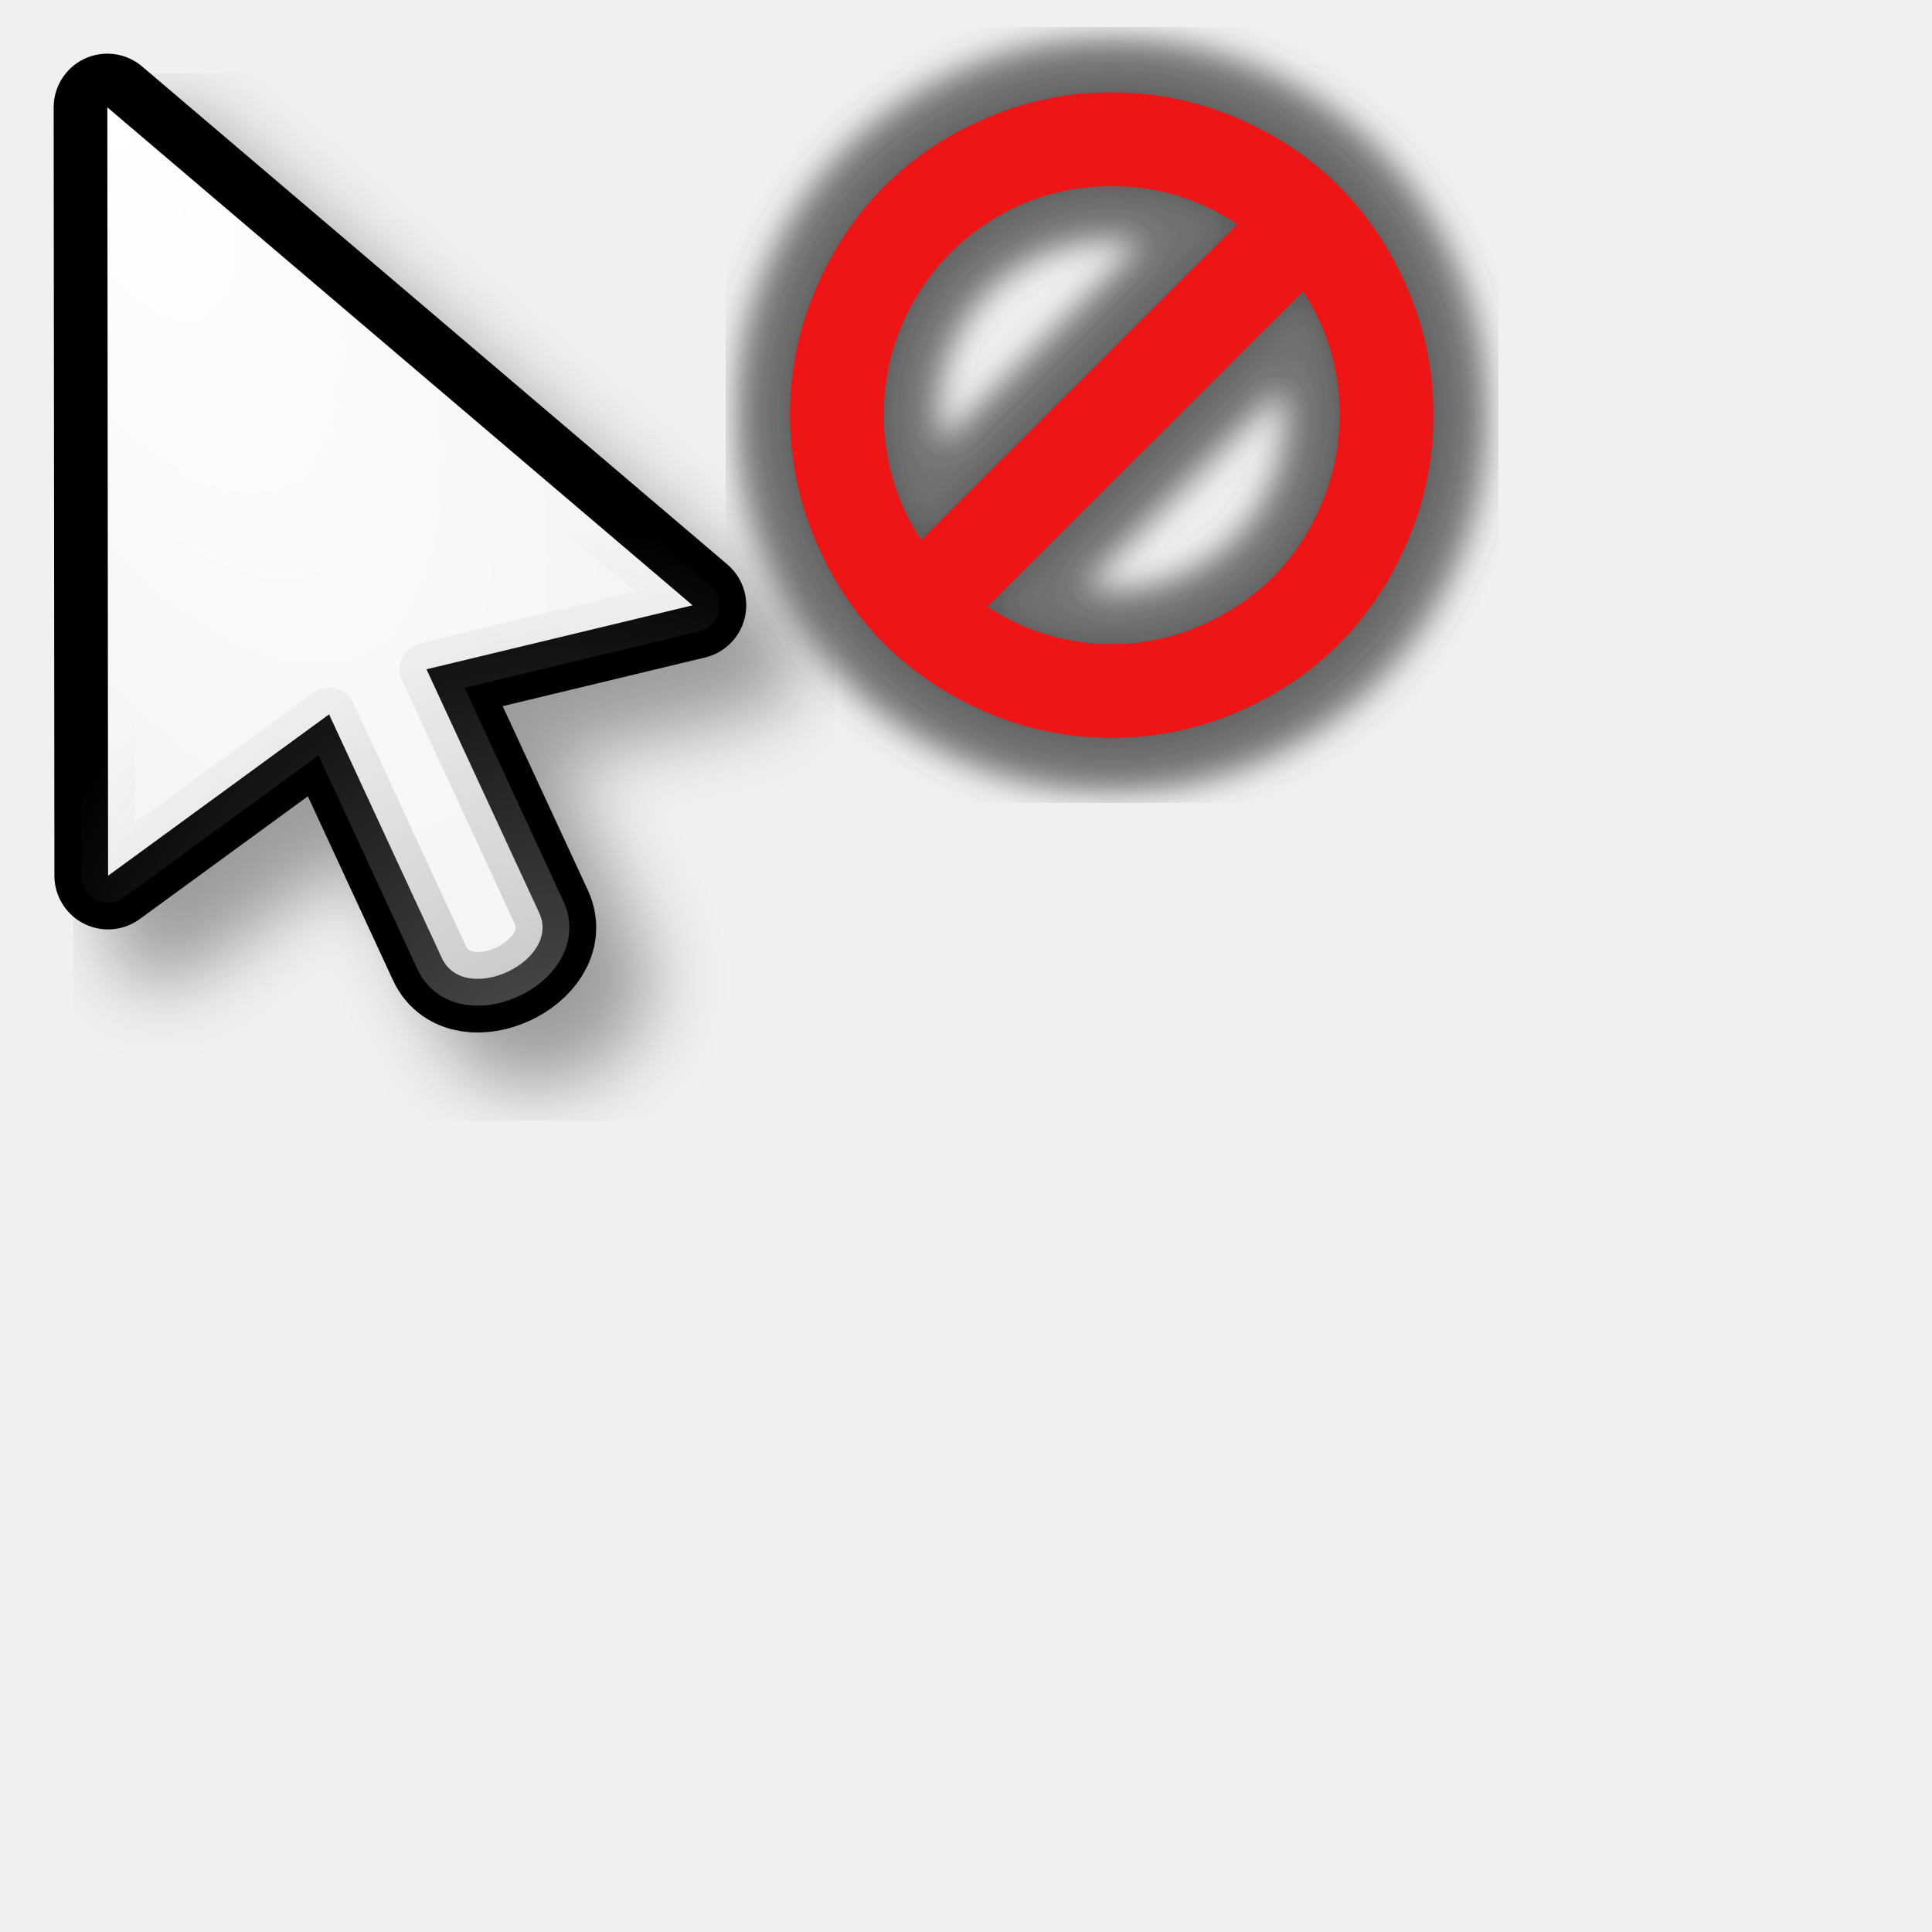
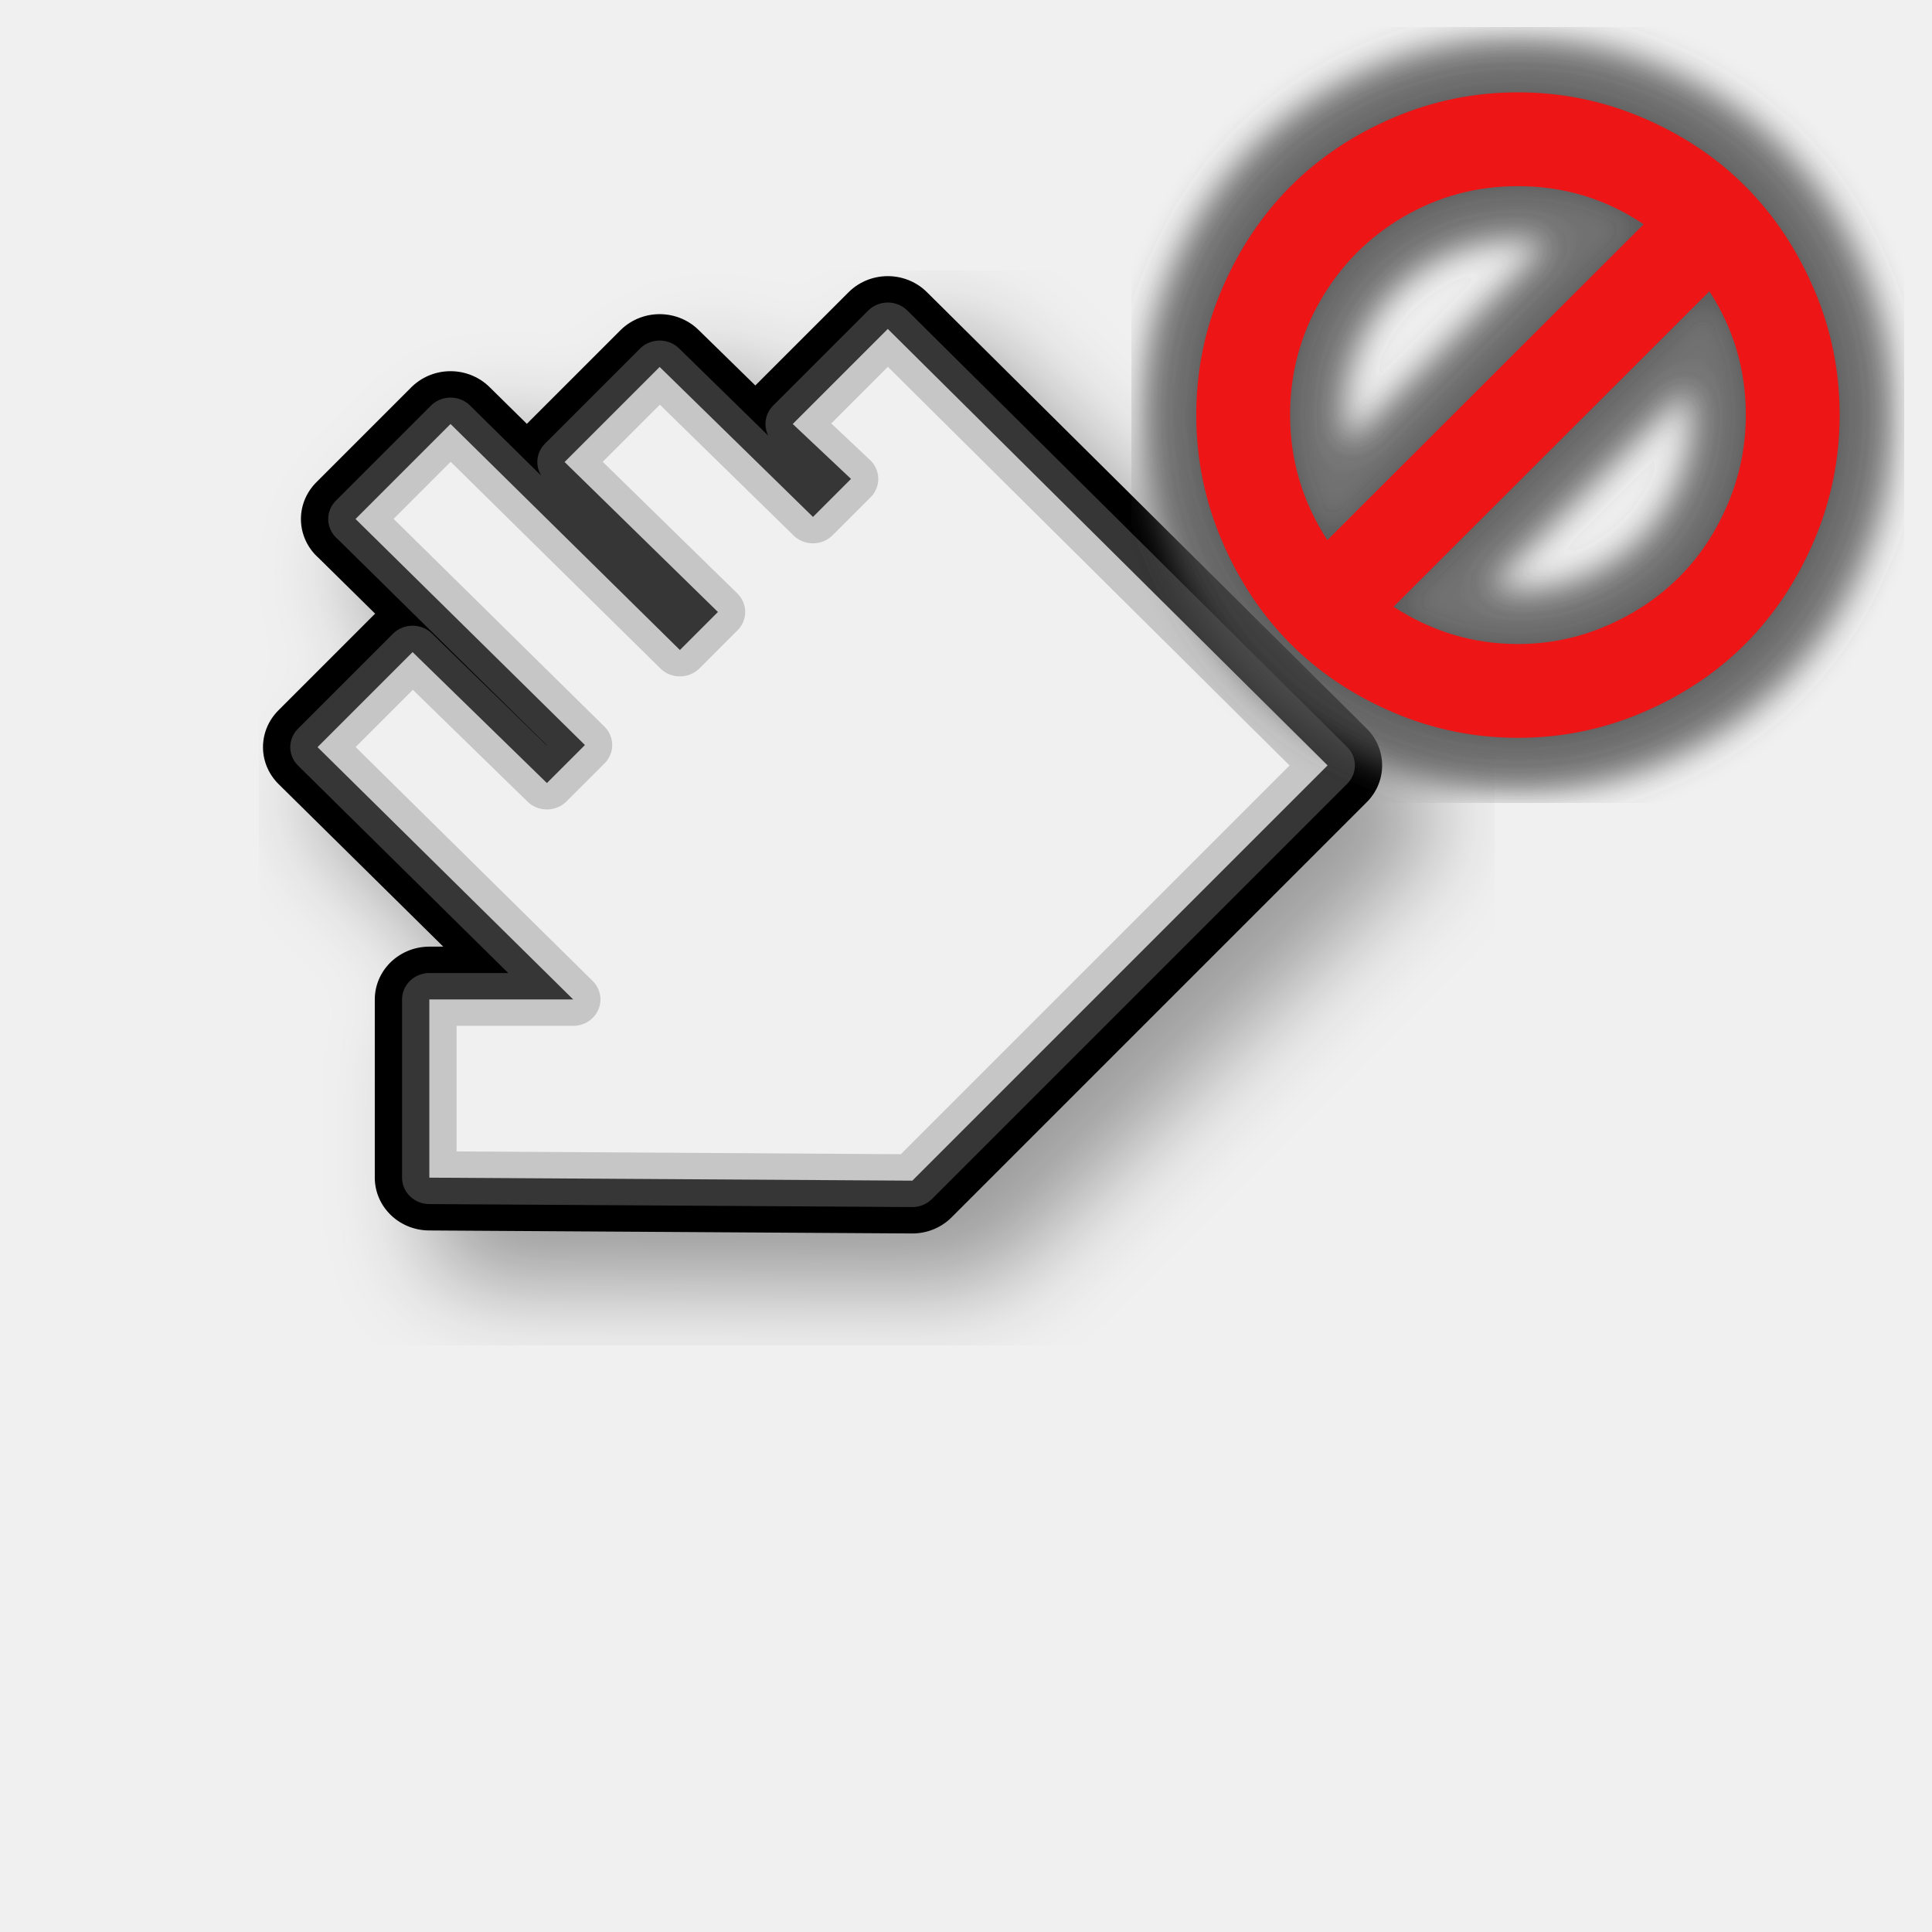
<svg xmlns="http://www.w3.org/2000/svg" xmlns:xlink="http://www.w3.org/1999/xlink" version="1.0" viewBox="0 0 36 36" id="svg2" width="100%" height="100%">
  <defs id="defs14">
    <linearGradient id="linearGradient3754">
      <stop style="stop-color:#ec687b;stop-opacity:1;" offset="0" id="stop3756" />
      <stop style="stop-color:#911324;stop-opacity:1;" offset="1" id="stop3758" />
    </linearGradient>
    <linearGradient xlink:href="#linearGradient3754" id="linearGradient3760" x1="12" y1="0.606" x2="12" y2="23.394" gradientUnits="userSpaceOnUse" />
    <radialGradient xlink:href="#linearGradient3133-9" id="radialGradient4853" gradientUnits="userSpaceOnUse" gradientTransform="matrix(0.5972801,0,0,0.4043377,4.916208,-18.48213)" cx="64" cy="35.686" fx="64" fy="35.686" r="40" />
    <linearGradient id="linearGradient3133-9">
      <stop style="stop-color:#646661;stop-opacity:1" offset="0" id="stop3135-5" />
      <stop style="stop-color:#111111;stop-opacity:1" offset="1" id="stop3137-0" />
    </linearGradient>
    <linearGradient id="linearGradient5724">
      <stop id="stop5726" offset="0" style="stop-color:#ffffff;stop-opacity:1;" />
      <stop style="stop-color:#c8c8c8;stop-opacity:1;" offset="0.5" id="stop5728" />
      <stop id="stop5730" offset="1" style="stop-color:#ffffff;stop-opacity:1;" />
    </linearGradient>
    <radialGradient xlink:href="#linearGradient5724" id="radialGradient25479" gradientUnits="userSpaceOnUse" gradientTransform="matrix(1.244391,0,0,1.244391,-367.3803,-13.76276)" cx="304.94" cy="18.894" fx="304.94" fy="18.894" r="10.046" />
-     <filter id="filter3784" color-interpolation-filters="sRGB">
-       <feGaussianBlur stdDeviation="0.25" id="feGaussianBlur3786" />
-     </filter>
    <radialGradient xlink:href="#linearGradient4458-7-3" id="radialGradient5081" gradientUnits="userSpaceOnUse" gradientTransform="matrix(-0.9076119,0.4198102,-1.270628,-2.747044,78.32816,57.96794)" cx="46.2" cy="27.07" fx="46.2" fy="27.07" r="4.13" />
    <linearGradient id="linearGradient4458-7-3">
      <stop style="stop-color:#323232;stop-opacity:1;" offset="0" id="stop4460-0-1" />
      <stop style="stop-color:#000000;stop-opacity:1;" offset="1" id="stop4462-7-4" />
    </linearGradient>
    <radialGradient xlink:href="#linearGradient4846-9-9" id="radialGradient5083" gradientUnits="userSpaceOnUse" gradientTransform="matrix(0.8377957,-0.3875172,0.6297153,1.361418,-35.42861,1.237587)" cx="36" cy="23.375" fx="36" fy="23.375" r="6.5" />
    <linearGradient id="linearGradient4846-9-9">
      <stop style="stop-color:#999999;stop-opacity:0.196;" offset="0" id="stop4848-4-9" />
      <stop id="stop4854-7-0" offset="0.5" style="stop-color:#999999;stop-opacity:0;" />
      <stop style="stop-color:#999999;stop-opacity:0.196;" offset="1" id="stop4856-0-6" />
    </linearGradient>
    <radialGradient xlink:href="#linearGradient4458-7-3-61" id="radialGradient3966" gradientUnits="userSpaceOnUse" gradientTransform="matrix(-0.9076119,0.4198102,-1.270628,-2.747044,81.32816,53.96794)" cx="46.2" cy="27.07" fx="46.2" fy="27.07" r="4.13" />
    <linearGradient id="linearGradient4458-7-3-61">
      <stop style="stop-color:#323232;stop-opacity:1;" offset="0" id="stop4460-0-1-94" />
      <stop style="stop-color:#000000;stop-opacity:1;" offset="1" id="stop4462-7-4-6" />
    </linearGradient>
    <radialGradient xlink:href="#linearGradient4846-9-9-34" id="radialGradient3964" gradientUnits="userSpaceOnUse" gradientTransform="matrix(0.8377957,-0.3875172,0.6297153,1.361418,-32.42861,-2.762413)" cx="36" cy="23.375" fx="36" fy="23.375" r="6.5" />
    <linearGradient id="linearGradient4846-9-9-34">
      <stop style="stop-color:#999999;stop-opacity:0.196;" offset="0" id="stop4848-4-9-7" />
      <stop id="stop4854-7-0-5" offset="0.5" style="stop-color:#999999;stop-opacity:0;" />
      <stop style="stop-color:#999999;stop-opacity:0.196;" offset="1" id="stop4856-0-6-5" />
    </linearGradient>
    <radialGradient xlink:href="#linearGradient4458-7-3-61-9" id="radialGradient3300" gradientUnits="userSpaceOnUse" gradientTransform="matrix(-0.9076119,0.4198102,-1.270628,-2.747044,81.32816,53.96794)" cx="46.2" cy="27.07" fx="46.2" fy="27.07" r="4.13" />
    <linearGradient id="linearGradient4458-7-3-61-9">
      <stop style="stop-color:#323232;stop-opacity:1;" offset="0" id="stop4460-0-1-94-2" />
      <stop style="stop-color:#000000;stop-opacity:1;" offset="1" id="stop4462-7-4-6-1" />
    </linearGradient>
    <radialGradient xlink:href="#linearGradient4846-9-9-34-7" id="radialGradient3297" gradientUnits="userSpaceOnUse" gradientTransform="matrix(0.8377957,-0.3875172,0.6297153,1.361418,-32.42861,-2.762413)" cx="36" cy="23.375" fx="36" fy="23.375" r="6.5" />
    <linearGradient id="linearGradient4846-9-9-34-7">
      <stop style="stop-color:#999999;stop-opacity:0.196;" offset="0" id="stop4848-4-9-7-6" />
      <stop id="stop4854-7-0-5-7" offset="0.5" style="stop-color:#999999;stop-opacity:0;" />
      <stop style="stop-color:#999999;stop-opacity:0.196;" offset="1" id="stop4856-0-6-5-7" />
    </linearGradient>
    <radialGradient r="6.5" fy="23.375" fx="36" cy="23.375" cx="36" gradientTransform="matrix(0.8377957,-0.3875172,0.6297153,1.361418,-32.42861,-2.762413)" gradientUnits="userSpaceOnUse" id="radialGradient3682" xlink:href="#linearGradient4846-9-9-34-7" />
    <radialGradient xlink:href="#linearGradient4458-7-3-61-5" id="radialGradient3300-3" gradientUnits="userSpaceOnUse" gradientTransform="matrix(-0.9076119,0.4198102,-1.270628,-2.747044,81.32816,53.96794)" cx="46.2" cy="27.07" fx="46.2" fy="27.07" r="4.13" />
    <linearGradient id="linearGradient4458-7-3-61-5">
      <stop style="stop-color:#323232;stop-opacity:1;" offset="0" id="stop4460-0-1-94-1" />
      <stop style="stop-color:#000000;stop-opacity:1;" offset="1" id="stop4462-7-4-6-0" />
    </linearGradient>
    <radialGradient xlink:href="#linearGradient4846-9-9-34-1" id="radialGradient3297-8" gradientUnits="userSpaceOnUse" gradientTransform="matrix(0.8377957,-0.3875172,0.6297153,1.361418,-32.42861,-2.762413)" cx="36" cy="23.375" fx="36" fy="23.375" r="6.5" />
    <linearGradient id="linearGradient4846-9-9-34-1">
      <stop style="stop-color:#ffffff;stop-opacity:0.059;" offset="0" id="stop4848-4-9-7-1" />
      <stop id="stop4854-7-0-5-4" offset="0.5" style="stop-color:#ffffff;stop-opacity:0.255;" />
      <stop style="stop-color:#ffffff;stop-opacity:0.157;" offset="1" id="stop4856-0-6-5-0" />
    </linearGradient>
    <radialGradient xlink:href="#linearGradient4458-7-3-61-6" id="radialGradient3300-2" gradientUnits="userSpaceOnUse" gradientTransform="matrix(-0.9076119,0.4198102,-1.270628,-2.747044,81.32816,53.96794)" cx="46.2" cy="27.07" fx="46.2" fy="27.07" r="4.13" />
    <linearGradient id="linearGradient4458-7-3-61-6">
      <stop style="stop-color:#323232;stop-opacity:1;" offset="0" id="stop4460-0-1-94-8" />
      <stop style="stop-color:#000000;stop-opacity:1;" offset="1" id="stop4462-7-4-6-5" />
    </linearGradient>
    <radialGradient xlink:href="#linearGradient4846-9-9-34-16" id="radialGradient3297-7" gradientUnits="userSpaceOnUse" gradientTransform="matrix(0.8377957,-0.3875172,0.6297153,1.361418,-32.42861,-2.762413)" cx="36" cy="23.375" fx="36" fy="23.375" r="6.5" />
    <linearGradient id="linearGradient4846-9-9-34-16">
      <stop style="stop-color:#ffffff;stop-opacity:0.059;" offset="0" id="stop4848-4-9-7-4" />
      <stop id="stop4854-7-0-5-6" offset="0.5" style="stop-color:#ffffff;stop-opacity:0.255;" />
      <stop style="stop-color:#ffffff;stop-opacity:0.157;" offset="1" id="stop4856-0-6-5-3" />
    </linearGradient>
    <radialGradient r="6.5" fy="23.375" fx="36" cy="23.375" cx="36" gradientTransform="matrix(0.8377957,-0.3875172,0.6297153,1.361418,-35.42861,-4.762414)" gradientUnits="userSpaceOnUse" id="radialGradient3297-818" xlink:href="#linearGradient4846-9-9-34-642" />
    <linearGradient id="linearGradient4846-9-9-34-642">
      <stop id="stop4420" offset="0" style="stop-color:#787878;stop-opacity:0.059;" />
      <stop style="stop-color:#787878;stop-opacity:0.255;" offset="0.5" id="stop4422" />
      <stop id="stop4424" offset="1" style="stop-color:#969696;stop-opacity:0.157;" />
    </linearGradient>
    <linearGradient xlink:href="#linearGradient5966" id="linearGradient5972" x1="2" y1="-3" x2="10" y2="14" gradientUnits="userSpaceOnUse" />
    <linearGradient id="linearGradient5966">
      <stop style="stop-color:#ffffff;stop-opacity:1;" offset="0" id="stop5968" />
      <stop style="stop-color:#d7d7d7;stop-opacity:1;" offset="1" id="stop5970" />
    </linearGradient>
    <radialGradient xlink:href="#linearGradient4458-7-6-5" id="radialGradient6065" gradientUnits="userSpaceOnUse" gradientTransform="matrix(-1.426794,0.6582382,-2.079424,-4.507351,124.2089,88.60451)" cx="46.2" cy="27.07" fx="46.2" fy="27.07" r="4.13" />
    <linearGradient id="linearGradient4458-7-6-5">
      <stop style="stop-color:#ffffff;stop-opacity:1;" offset="0" id="stop4460-0-1-1" />
      <stop style="stop-color:#d7d7d7;stop-opacity:1;" offset="1" id="stop4462-7-8-6" />
    </linearGradient>
    <linearGradient id="linearGradient4458-7-6-5-0">
      <stop style="stop-color:#ffffff;stop-opacity:1;" offset="0" id="stop4460-0-1-1-7" />
      <stop style="stop-color:#d7d7d7;stop-opacity:1;" offset="1" id="stop4462-7-8-6-0" />
    </linearGradient>
    <radialGradient xlink:href="#linearGradient4458-7-6-5-7" id="radialGradient6065-8" gradientUnits="userSpaceOnUse" gradientTransform="matrix(-1.426794,0.6582382,-2.079424,-4.507351,124.2089,88.60451)" cx="46.2" cy="27.07" fx="46.2" fy="27.07" r="4.13" />
    <linearGradient id="linearGradient4458-7-6-5-7">
      <stop style="stop-color:#ffffff;stop-opacity:1;" offset="0" id="stop4460-0-1-1-76" />
      <stop style="stop-color:#d7d7d7;stop-opacity:1;" offset="1" id="stop4462-7-8-6-9" />
    </linearGradient>
    <linearGradient xlink:href="#linearGradient4111" id="linearGradient4117" x1="4" y1="2" x2="2" y2="-3" gradientUnits="userSpaceOnUse" />
    <linearGradient id="linearGradient4111">
      <stop style="stop-color:#a5a5a5;stop-opacity:1;" offset="0" id="stop4113" />
      <stop style="stop-color:#ffffff;stop-opacity:1;" offset="1" id="stop4115" />
    </linearGradient>
    <linearGradient y2="-3" x2="2" y1="2" x1="4" gradientUnits="userSpaceOnUse" id="linearGradient11375" xlink:href="#linearGradient4111" />
    <radialGradient xlink:href="#linearGradient4458-7-6-5-5" id="radialGradient6065-0" gradientUnits="userSpaceOnUse" gradientTransform="matrix(-1.426794,0.6582382,-2.079424,-4.507351,124.2089,88.60451)" cx="46.2" cy="27.07" fx="46.2" fy="27.07" r="4.13" />
    <linearGradient id="linearGradient4458-7-6-5-5">
      <stop style="stop-color:#ffffff;stop-opacity:1;" offset="0" id="stop4460-0-1-1-3" />
      <stop style="stop-color:#d7d7d7;stop-opacity:1;" offset="1" id="stop4462-7-8-6-7" />
    </linearGradient>
    <linearGradient xlink:href="#linearGradient4111-1" id="linearGradient4117-6" x1="4" y1="2" x2="2" y2="-3" gradientUnits="userSpaceOnUse" />
    <linearGradient id="linearGradient4111-1">
      <stop style="stop-color:#878787;stop-opacity:1;" offset="0" id="stop4113-9" />
      <stop style="stop-color:#ffffff;stop-opacity:1;" offset="1" id="stop4115-9" />
    </linearGradient>
    <linearGradient y2="-3" x2="2" y1="2" x1="4" gradientUnits="userSpaceOnUse" id="linearGradient9307" xlink:href="#linearGradient4111-1" gradientTransform="translate(5.5,-4.150707)" />
    <radialGradient xlink:href="#linearGradient4458-7-6-5-9" id="radialGradient6065-1" gradientUnits="userSpaceOnUse" gradientTransform="matrix(-1.426794,0.6582382,-2.079424,-4.507351,124.2089,88.60451)" cx="46.2" cy="27.07" fx="46.2" fy="27.07" r="4.13" />
    <linearGradient id="linearGradient4458-7-6-5-9">
      <stop style="stop-color:#ffffff;stop-opacity:1;" offset="0" id="stop4460-0-1-1-36" />
      <stop style="stop-color:#d7d7d7;stop-opacity:1;" offset="1" id="stop4462-7-8-6-3" />
    </linearGradient>
    <radialGradient xlink:href="#linearGradient4277" id="radialGradient4283" cx="1.252" cy="-6.678" fx="1.252" fy="-6.678" r="5.497" gradientTransform="matrix(0.7276783,0,0,0.7276784,1.089287,1.859238)" gradientUnits="userSpaceOnUse" />
    <linearGradient id="linearGradient4277">
      <stop style="stop-color:#ffffff;stop-opacity:0.196;" offset="0" id="stop4279" />
      <stop style="stop-color:#ffffff;stop-opacity:0;" offset="1" id="stop4281" />
    </linearGradient>
    <radialGradient xlink:href="#linearGradient4277" id="radialGradient4287" gradientUnits="userSpaceOnUse" gradientTransform="matrix(0.7276783,0,0,0.7276784,1.089287,1.859238)" cx="1.264" cy="12.998" fx="1.264" fy="12.998" r="5.497" />
    <linearGradient id="linearGradient10980">
      <stop style="stop-color:#ffffff;stop-opacity:0.196;" offset="0" id="stop10982" />
      <stop style="stop-color:#ffffff;stop-opacity:0;" offset="1" id="stop10984" />
    </linearGradient>
    <radialGradient xlink:href="#linearGradient4277" id="radialGradient4291" gradientUnits="userSpaceOnUse" gradientTransform="matrix(0.7276783,0,0,0.7276784,1.089287,1.859237)" cx="14.985" cy="6.655" fx="14.985" fy="6.655" r="5.497" />
    <linearGradient id="linearGradient10987">
      <stop style="stop-color:#ffffff;stop-opacity:0.196;" offset="0" id="stop10989" />
      <stop style="stop-color:#ffffff;stop-opacity:0;" offset="1" id="stop10991" />
    </linearGradient>
    <radialGradient r="5.497" fy="6.655" fx="14.985" cy="6.655" cx="14.985" gradientTransform="matrix(0.7276783,0,0,0.7276784,1.089287,1.859237)" gradientUnits="userSpaceOnUse" id="radialGradient11002" xlink:href="#linearGradient4277" />
    <radialGradient xlink:href="#linearGradient4458-7-6-5-6" id="radialGradient6065-9" gradientUnits="userSpaceOnUse" gradientTransform="matrix(-1.426794,0.6582382,-2.079424,-4.507351,124.2089,88.60451)" cx="46.2" cy="27.07" fx="46.2" fy="27.07" r="4.13" />
    <linearGradient id="linearGradient4458-7-6-5-6">
      <stop style="stop-color:#ffffff;stop-opacity:1;" offset="0" id="stop4460-0-1-1-0" />
      <stop style="stop-color:#d7d7d7;stop-opacity:1;" offset="1" id="stop4462-7-8-6-95" />
    </linearGradient>
    <radialGradient xlink:href="#linearGradient4277-0" id="radialGradient4283-8" cx="1.252" cy="-6.678" fx="1.252" fy="-6.678" r="5.497" gradientTransform="matrix(0.7276783,0,0,0.7276784,1.089287,1.859238)" gradientUnits="userSpaceOnUse" />
    <linearGradient id="linearGradient4277-0">
      <stop style="stop-color:#ffffff;stop-opacity:0.196;" offset="0" id="stop4279-8" />
      <stop style="stop-color:#ffffff;stop-opacity:0;" offset="1" id="stop4281-2" />
    </linearGradient>
    <radialGradient xlink:href="#linearGradient4277-0" id="radialGradient4287-6" gradientUnits="userSpaceOnUse" gradientTransform="matrix(0.7276783,0,0,0.7276784,1.089287,1.859238)" cx="1.264" cy="12.998" fx="1.264" fy="12.998" r="5.497" />
    <linearGradient id="linearGradient21841">
      <stop style="stop-color:#ffffff;stop-opacity:0.196;" offset="0" id="stop21843" />
      <stop style="stop-color:#ffffff;stop-opacity:0;" offset="1" id="stop21845" />
    </linearGradient>
    <radialGradient xlink:href="#linearGradient4277-0" id="radialGradient4291-6" gradientUnits="userSpaceOnUse" gradientTransform="matrix(0.7276783,0,0,0.7276784,1.089287,1.859237)" cx="14.985" cy="6.655" fx="14.985" fy="6.655" r="5.497" />
    <linearGradient id="linearGradient21848">
      <stop style="stop-color:#ffffff;stop-opacity:0.196;" offset="0" id="stop21850" />
      <stop style="stop-color:#ffffff;stop-opacity:0;" offset="1" id="stop21852" />
    </linearGradient>
    <radialGradient r="5.497" fy="6.655" fx="14.985" cy="6.655" cx="14.985" gradientTransform="matrix(0.7276783,0,0,0.7276784,1.089287,1.859237)" gradientUnits="userSpaceOnUse" id="radialGradient21863" xlink:href="#linearGradient4277-0" />
    <radialGradient xlink:href="#linearGradient4458-7-6-5-03" id="radialGradient6065-7" gradientUnits="userSpaceOnUse" gradientTransform="matrix(-1.426794,0.6582382,-2.079424,-4.507351,124.2089,88.60451)" cx="46.2" cy="27.07" fx="46.2" fy="27.07" r="4.13" />
    <linearGradient id="linearGradient4458-7-6-5-03">
      <stop style="stop-color:#ffffff;stop-opacity:1;" offset="0" id="stop4460-0-1-1-72" />
      <stop style="stop-color:#d7d7d7;stop-opacity:1;" offset="1" id="stop4462-7-8-6-1" />
    </linearGradient>
    <radialGradient r="4.13" fy="27.07" fx="46.2" cy="27.07" cx="46.2" gradientTransform="matrix(-1.426794,0.6582382,-2.079424,-4.507351,124.2089,88.60451)" gradientUnits="userSpaceOnUse" id="radialGradient9947" xlink:href="#linearGradient4458-7-6-5-03" />
    <radialGradient xlink:href="#linearGradient4458-7-6-5-65" id="radialGradient6065-4" gradientUnits="userSpaceOnUse" gradientTransform="matrix(-1.426794,0.6582382,-2.079424,-4.507351,124.2089,88.60451)" cx="46.2" cy="27.07" fx="46.2" fy="27.07" r="4.13" />
    <linearGradient id="linearGradient4458-7-6-5-65">
      <stop style="stop-color:#ffffff;stop-opacity:1;" offset="0" id="stop4460-0-1-1-4" />
      <stop style="stop-color:#d7d7d7;stop-opacity:1;" offset="1" id="stop4462-7-8-6-4" />
    </linearGradient>
    <radialGradient xlink:href="#linearGradient4458-7-6-95" id="radialGradient6078" gradientUnits="userSpaceOnUse" gradientTransform="matrix(-1.933308,0.8090682,-2.007446,-4.796891,99.5075,46.43775)" cx="34.989" cy="15.375" fx="34.989" fy="15.375" r="5" />
    <linearGradient id="linearGradient4458-7-6-95">
      <stop style="stop-color:#ffffff;stop-opacity:1;" offset="0" id="stop4460-0-1-6" />
      <stop style="stop-color:#f0f0f0;stop-opacity:1;" offset="1" id="stop4462-7-8-44" />
    </linearGradient>
    <radialGradient xlink:href="#linearGradient4458-7-6-54" id="radialGradient9315" cx="34.989" cy="15.375" fx="34.989" fy="15.375" r="5" gradientTransform="matrix(-1.955863,0.75291,-1.868107,-4.852852,98.15851,49.26151)" gradientUnits="userSpaceOnUse" />
    <linearGradient id="linearGradient4458-7-6-54">
      <stop style="stop-color:#ffffff;stop-opacity:1;" offset="0" id="stop4460-0-1-37" />
      <stop style="stop-color:#f0f0f0;stop-opacity:1;" offset="1" id="stop4462-7-8-93" />
    </linearGradient>
    <radialGradient xlink:href="#linearGradient4458-7-6-66" id="radialGradient11928" gradientUnits="userSpaceOnUse" gradientTransform="matrix(-1.901309,0.8816448,-2.187522,-4.717494,101.1563,42.6777)" cx="34.989" cy="15.375" fx="34.989" fy="15.375" r="5" />
    <linearGradient id="linearGradient4458-7-6-66">
      <stop style="stop-color:#ffffff;stop-opacity:1;" offset="0" id="stop4460-0-1-9" />
      <stop style="stop-color:#f0f0f0;stop-opacity:1;" offset="1" id="stop4462-7-8-98" />
    </linearGradient>
    <radialGradient xlink:href="#linearGradient4458-7-6-45" id="radialGradient9315-0" cx="34.989" cy="15.375" fx="34.989" fy="15.375" r="5" gradientTransform="matrix(-1.902012,0.8801271,-2.183756,-4.719238,101.123,42.75762)" gradientUnits="userSpaceOnUse" />
    <linearGradient id="linearGradient4458-7-6-45">
      <stop style="stop-color:#ffffff;stop-opacity:1;" offset="0" id="stop4460-0-1-01" />
      <stop style="stop-color:#f0f0f0;stop-opacity:1;" offset="1" id="stop4462-7-8-10" />
    </linearGradient>
    <linearGradient gradientTransform="matrix(0.9075458,-0.4199532,0.4199532,0.9075458,-20.02295,0.8111985)" xlink:href="#linearGradient10014" id="linearGradient10020" x1="10" y1="28" x2="10" y2="19" gradientUnits="userSpaceOnUse" />
    <linearGradient id="linearGradient10014">
      <stop style="stop-color:#969696;stop-opacity:0.745;" offset="0" id="stop10016" />
      <stop style="stop-color:#969696;stop-opacity:0;" offset="1" id="stop10018" />
    </linearGradient>
    <linearGradient y2="19" x2="10" y1="28" x1="10" gradientTransform="matrix(0.9075458,-0.4199532,0.4199532,0.9075458,-20.02295,0.8111985)" gradientUnits="userSpaceOnUse" id="linearGradient18704" xlink:href="#linearGradient10014" />
    <linearGradient id="linearGradient4458-7-6-45-2">
      <stop style="stop-color:#ffffff;stop-opacity:1;" offset="0" id="stop4460-0-1-01-2" />
      <stop style="stop-color:#f0f0f0;stop-opacity:1;" offset="1" id="stop4462-7-8-10-9" />
    </linearGradient>
    <linearGradient id="linearGradient10014-0">
      <stop style="stop-color:#969696;stop-opacity:0.745;" offset="0" id="stop10016-5" />
      <stop style="stop-color:#969696;stop-opacity:0;" offset="1" id="stop10018-1" />
    </linearGradient>
    <radialGradient xlink:href="#linearGradient4252" id="radialGradient4258" cx="4.011" cy="2.944" fx="4.011" fy="2.944" r="6.452" gradientTransform="matrix(-0.4649479,2.240659e-8,-2.369415e-8,-0.464948,2.864948,4.368979)" gradientUnits="userSpaceOnUse" />
    <linearGradient id="linearGradient4252">
      <stop style="stop-color:#ffffff;stop-opacity:1;" offset="0" id="stop4254" />
      <stop style="stop-color:#ffffff;stop-opacity:0;" offset="1" id="stop4256" />
    </linearGradient>
    <linearGradient xlink:href="#linearGradient4239-0" id="linearGradient4245-1" x1="2" y1="4" x2="3.491" y2="6" gradientUnits="userSpaceOnUse" gradientTransform="translate(0,2)" />
    <linearGradient id="linearGradient4239-0">
      <stop style="stop-color:#000000;stop-opacity:1;" offset="0" id="stop4241-0" />
      <stop style="stop-color:#000000;stop-opacity:0;" offset="1" id="stop4243-6" />
    </linearGradient>
    <radialGradient xlink:href="#linearGradient4458-7-6-45-1" id="radialGradient9315-0-3" cx="34.989" cy="15.375" fx="34.989" fy="15.375" r="5" gradientTransform="matrix(-1.902012,0.8801271,-2.183756,-4.719238,101.123,44.75762)" gradientUnits="userSpaceOnUse" />
    <linearGradient id="linearGradient4458-7-6-45-1">
      <stop style="stop-color:#ffffff;stop-opacity:1;" offset="0" id="stop4460-0-1-01-3" />
      <stop style="stop-color:#f0f0f0;stop-opacity:1;" offset="1" id="stop4462-7-8-10-4" />
    </linearGradient>
    <linearGradient gradientTransform="matrix(0.9075458,-0.4199532,0.4199532,0.9075458,-20.02295,2.811198)" xlink:href="#linearGradient10014-7" id="linearGradient10020-7" x1="10" y1="28" x2="10" y2="19" gradientUnits="userSpaceOnUse" />
    <linearGradient id="linearGradient10014-7">
      <stop style="stop-color:#969696;stop-opacity:0.745;" offset="0" id="stop10016-8" />
      <stop style="stop-color:#969696;stop-opacity:0;" offset="1" id="stop10018-3" />
    </linearGradient>
    <linearGradient y2="19" x2="10" y1="28" x1="10" gradientTransform="matrix(0.9075458,-0.4199532,0.4199532,0.9075458,-20.02295,2.811198)" gradientUnits="userSpaceOnUse" id="linearGradient25105" xlink:href="#linearGradient10014-7" />
    <linearGradient xlink:href="#linearGradient4239" id="linearGradient4245" x1="2" y1="4" x2="3.491" y2="6" gradientUnits="userSpaceOnUse" gradientTransform="translate(0,2)" />
    <linearGradient id="linearGradient4239">
      <stop style="stop-color:#000000;stop-opacity:1;" offset="0" id="stop4241" />
      <stop style="stop-color:#000000;stop-opacity:0;" offset="1" id="stop4243" />
    </linearGradient>
    <radialGradient xlink:href="#linearGradient4458-7-6-45-4" id="radialGradient9315-0-1" cx="34.989" cy="15.375" fx="34.989" fy="15.375" r="5" gradientTransform="matrix(-1.902012,0.8801271,-2.183756,-4.719238,101.123,44.75762)" gradientUnits="userSpaceOnUse" />
    <linearGradient id="linearGradient4458-7-6-45-4">
      <stop style="stop-color:#ffffff;stop-opacity:1;" offset="0" id="stop4460-0-1-01-27" />
      <stop style="stop-color:#f0f0f0;stop-opacity:1;" offset="1" id="stop4462-7-8-10-2" />
    </linearGradient>
    <linearGradient gradientTransform="matrix(0.9075458,-0.4199532,0.4199532,0.9075458,-20.02295,2.811198)" xlink:href="#linearGradient10014-2" id="linearGradient10020-5" x1="10" y1="28" x2="10" y2="19" gradientUnits="userSpaceOnUse" />
    <linearGradient id="linearGradient10014-2">
      <stop style="stop-color:#969696;stop-opacity:0.745;" offset="0" id="stop10016-89" />
      <stop style="stop-color:#969696;stop-opacity:0;" offset="1" id="stop10018-30" />
    </linearGradient>
    <linearGradient y2="19" x2="10" y1="28" x1="10" gradientTransform="matrix(0.9075458,-0.4199532,0.4199532,0.9075458,-20.02295,2.811198)" gradientUnits="userSpaceOnUse" id="linearGradient12739" xlink:href="#linearGradient10014-2" />
    <radialGradient xlink:href="#linearGradient4458-7-6-45-6" id="radialGradient9315-0-4" cx="34.989" cy="15.375" fx="34.989" fy="15.375" r="5" gradientTransform="matrix(-1.902012,0.8801271,-2.183756,-4.719238,101.123,42.75762)" gradientUnits="userSpaceOnUse" />
    <linearGradient id="linearGradient4458-7-6-45-6">
      <stop style="stop-color:#ffffff;stop-opacity:1;" offset="0" id="stop4460-0-1-01-37" />
      <stop style="stop-color:#f0f0f0;stop-opacity:1;" offset="1" id="stop4462-7-8-10-3" />
    </linearGradient>
    <linearGradient gradientTransform="matrix(0.9075458,-0.4199532,0.4199532,0.9075458,-20.02295,0.8111986)" xlink:href="#linearGradient10014-3" id="linearGradient10020-72" x1="10" y1="28" x2="10" y2="19" gradientUnits="userSpaceOnUse" />
    <linearGradient id="linearGradient10014-3">
      <stop style="stop-color:#969696;stop-opacity:0.745;" offset="0" id="stop10016-3" />
      <stop style="stop-color:#969696;stop-opacity:0;" offset="1" id="stop10018-8" />
    </linearGradient>
    <linearGradient y2="19" x2="10" y1="28" x1="10" gradientTransform="matrix(0.9075458,-0.4199532,0.4199532,0.9075458,-20.02295,0.8111986)" gradientUnits="userSpaceOnUse" id="linearGradient12662" xlink:href="#linearGradient10014-3" />
    <radialGradient xlink:href="#linearGradient4458-7-6-45-7" id="radialGradient9315-0-45" cx="34.989" cy="15.375" fx="34.989" fy="15.375" r="5" gradientTransform="matrix(-1.902012,0.8801271,-2.183756,-4.719238,102.123,43.75762)" gradientUnits="userSpaceOnUse" />
    <linearGradient id="linearGradient4458-7-6-45-7">
      <stop style="stop-color:#ffffff;stop-opacity:1;" offset="0" id="stop4460-0-1-01-23" />
      <stop style="stop-color:#f0f0f0;stop-opacity:1;" offset="1" id="stop4462-7-8-10-43" />
    </linearGradient>
    <linearGradient gradientTransform="matrix(0.9075458,-0.4199532,0.4199532,0.9075458,-19.02295,1.811198)" xlink:href="#linearGradient10014-71" id="linearGradient10020-54" x1="10" y1="28" x2="10" y2="19" gradientUnits="userSpaceOnUse" />
    <linearGradient id="linearGradient10014-71">
      <stop style="stop-color:#969696;stop-opacity:0.745;" offset="0" id="stop10016-0" />
      <stop style="stop-color:#969696;stop-opacity:0;" offset="1" id="stop10018-2" />
    </linearGradient>
    <linearGradient y2="19" x2="10" y1="28" x1="10" gradientTransform="matrix(0.9075458,-0.4199532,0.4199532,0.9075458,-19.02295,1.811198)" gradientUnits="userSpaceOnUse" id="linearGradient104447" xlink:href="#linearGradient10014-71" />
-     <filter color-interpolation-filters="sRGB" id="filter97292-0" x="-0.149" width="1.299" y="-0.1" height="1.201">
-       <feGaussianBlur stdDeviation="0.679" id="feGaussianBlur97294-2" />
-     </filter>
-     <radialGradient xlink:href="#linearGradient4458-7-6-45-27" id="radialGradient9315-0-0" cx="34.989" cy="15.375" fx="34.989" fy="15.375" r="5" gradientTransform="matrix(-1.902012,0.8801271,-2.183756,-4.719238,102.123,43.75762)" gradientUnits="userSpaceOnUse" />
    <linearGradient id="linearGradient4458-7-6-45-27">
      <stop style="stop-color:#ffffff;stop-opacity:1;" offset="0" id="stop4460-0-1-01-4" />
      <stop style="stop-color:#f0f0f0;stop-opacity:1;" offset="1" id="stop4462-7-8-10-36" />
    </linearGradient>
    <radialGradient xlink:href="#linearGradient10014-8" id="radialGradient109192" cx="9.803" cy="15.591" fx="9.803" fy="15.591" r="5.952" gradientTransform="matrix(8.7376275e-8,-1.730129,1.73013,8.7376295e-8,-16.67575,36.95995)" gradientUnits="userSpaceOnUse" />
    <linearGradient id="linearGradient10014-8">
      <stop style="stop-color:#969696;stop-opacity:0.745;" offset="0" id="stop10016-57" />
      <stop style="stop-color:#969696;stop-opacity:0;" offset="1" id="stop10018-10" />
    </linearGradient>
-     <radialGradient r="5.952" fy="15.591" fx="9.803" cy="15.591" cx="9.803" gradientTransform="matrix(8.7376275e-8,-1.730129,1.73013,8.7376295e-8,-16.67575,36.95995)" gradientUnits="userSpaceOnUse" id="radialGradient118565" xlink:href="#linearGradient10014-8" />
    <filter id="filter8294">
      <feGaussianBlur stdDeviation="38.462" id="feGaussianBlur8296" />
    </filter>
+     <filter color-interpolation-filters="sRGB" id="filter11071" x="-0.111" width="1.223" y="-0.131" height="1.261">
+       <feGaussianBlur stdDeviation="20.155" id="feGaussianBlur11073" />
+     </filter>
  </defs>
  <g id="g2993" transform="matrix(0.9486607,0,0,0.9486607,0.6160719,12.61607)">
-     <g id="g11939" transform="matrix(1.054118,0,0,1.054118,-0.6494122,-13.29883)">
-       <path style="opacity:0.35;fill:#000000;fill-opacity:1;stroke:#000000;stroke-width:2;stroke-linejoin:round;stroke-miterlimit:4;stroke-opacity:1;stroke-dasharray:none;filter:url(#filter97292-0)" d="m 3,3 0.014,14.318 4.118,-3.007 2.1,4.538 c 0.42,0.908 2.235,0.068 1.815,-0.84 l -2.1,-4.538 4.958,-1.192 z" id="path96782" />
-       <rect style="opacity:0;fill:#ffffff;fill-opacity:1;fill-rule:nonzero;stroke:none" id="rect6413" width="24" height="24" x="0" y="0" />
-       <path id="path9317-5" d="m 2,2 0.014,14.318 4.118,-3.007 2.1,4.538 c 0.42,0.908 2.235,0.068 1.815,-0.84 l -2.1,-4.538 4.958,-1.192 z" style="fill:#000000;fill-opacity:1;stroke:#000000;stroke-width:2;stroke-linejoin:round;stroke-miterlimit:4;stroke-opacity:1;stroke-dasharray:none" />
-       <path style="fill:url(#radialGradient9315-0-0);fill-opacity:1;stroke:none" d="m 2,2 0.014,14.318 4.118,-3.007 2.1,4.538 c 0.42,0.908 2.235,0.068 1.815,-0.84 l -2.1,-4.538 4.958,-1.192 z" id="path9301-37" />
-       <path id="path9504" d="m 2,2 0.014,14.318 4.118,-3.007 2.1,4.538 c 0.42,0.908 2.235,0.068 1.815,-0.84 l -2.1,-4.538 4.958,-1.192 z" style="fill:none;stroke:url(#radialGradient118565);stroke-linejoin:round;stroke-opacity:0.725" />
+     <g transform="matrix(0.04665879,0,0,0.04516391,-61.82173,40.35521)" style="stroke-linecap:round;stroke-linejoin:round" id="g6269">
+       <g transform="translate(67.77614,93.35929)" id="g11084">
+         <path style="opacity:0.35;fill:#000000;fill-opacity:1;stroke:#000000;stroke-width:45.926;stroke-linecap:round;stroke-linejoin:round;stroke-miterlimit:4;stroke-opacity:1;stroke-dasharray:none;filter:url(#filter11071)" d="m 1415.552,-1032.28 96.555,98.293 -16.006,16.534 -56.542,-56.954 -40.014,41.337 107.621,109.725 -60.556,5e-5 -9e-4,77.509 203.328,1.307 174.815,-180.601 -185.149,-189.819 -40.016,41.34 24.53,23.881 -16.006,16.534 -64.546,-65.223 -40.016,41.341 64.545,65.223 -16.006,16.536 -96.555,-98.293 -40.016,41.341 z" id="path11069" />
+         <path id="path6841-2" d="m 1392.96,-1055.62 96.555,98.293 -16.006,16.534 -56.542,-56.954 -40.014,41.337 107.621,109.725 -60.556,5e-5 -9e-4,77.509 203.328,1.307 174.815,-180.601 -185.149,-189.819 -40.016,41.34 24.53,23.881 -16.006,16.534 -64.546,-65.223 -40.016,41.341 64.545,65.223 -16.006,16.536 -96.555,-98.293 -40.016,41.341 z" style="fill:none;stroke:#000000;stroke-width:45.926;stroke-linecap:round;stroke-linejoin:round;stroke-miterlimit:4;stroke-opacity:1;stroke-dasharray:none" />
+         <path style="fill:#f0f0f0;fill-opacity:1;stroke:none" d="m 1392.96,-1055.62 96.555,98.293 -16.006,16.534 -56.542,-56.954 -40.014,41.337 107.621,109.725 -60.556,5e-5 -9e-4,77.509 203.328,1.307 174.815,-180.601 -185.149,-189.819 -40.016,41.34 24.53,23.881 -16.006,16.534 -64.546,-65.223 -40.016,41.341 64.545,65.223 -16.006,16.536 -96.555,-98.293 -40.016,41.341 z" id="path5086-3" />
+         <path id="path6837-7" d="m 1392.96,-1055.62 96.555,98.293 -16.006,16.534 -56.542,-56.954 -40.014,41.337 107.621,109.725 -60.556,5e-5 -9e-4,77.509 203.328,1.307 174.815,-180.601 -185.149,-189.819 -40.016,41.34 24.53,23.881 -16.006,16.534 -64.546,-65.223 -40.016,41.341 64.545,65.223 -16.006,16.536 -96.555,-98.293 -40.016,41.341 z" style="opacity:0.4;fill:none;stroke:#878787;stroke-width:22.963;stroke-linecap:round;stroke-linejoin:round;stroke-miterlimit:4;stroke-opacity:1;stroke-dasharray:none" />
+       </g>
+       <rect ry="0" transform="matrix(22.59205,0,0,23.33982,1311.057,-1187.985)" y="0" x="0" height="36" width="36" id="rect5487" style="opacity:0;fill:#000000;fill-opacity:1;fill-rule:nonzero;stroke:none" />
    </g>
-     <g id="g8298" transform="translate(-0.711501,22.38102)">
+     <g id="g8298" transform="translate(7.268156,22.38102)">
      <g style="fill:#505050;fill-opacity:0.784;stroke:#505050;stroke-width:256.235;stroke-miterlimit:4;stroke-opacity:0.784;stroke-dasharray:none;filter:url(#filter8294)" transform="matrix(0.00822774,0,0,-0.00822774,15.57924,-22.24043)" id="g7778">
        <path style="fill:#505050;fill-opacity:0.784;stroke:#505050;stroke-width:256.235;stroke-miterlimit:4;stroke-opacity:0.784;stroke-dasharray:none" d="m 1312,643 q 0,161 -87,295 L 471,185 Q 608,96 768,96 879,96 979.5,139.5 1080,183 1153,256 q 73,73 116,174.5 43,101.5 43,212.5 z m -999,-299 755,754 q -135,91 -300,91 -148,0 -273,-73 Q 370,1043 297,917 224,791 224,643 224,481 313,344 z M 1536,643 Q 1536,486 1475,343 1414,200 1311.5,97 1209,-6 1066.5,-67 924,-128 768,-128 612,-128 469.5,-67 327,-6 224.5,97 122,200 61,343 0,486 0,643 0,800 61,942.5 122,1085 224.5,1188 q 102.5,103 245,164 142.5,61 298.5,61 156,0 298.5,-61 142.5,-61 245,-164 Q 1414,1085 1475,942.5 1536,800 1536,643 z" id="path7780" />
      </g>
      <g id="g12862" transform="matrix(0.00822774,0,0,-0.00822774,15.57924,-22.24043)" style="fill:#ed1515;fill-opacity:1">
        <path id="path12864" d="m 1312,643 q 0,161 -87,295 L 471,185 Q 608,96 768,96 879,96 979.5,139.5 1080,183 1153,256 q 73,73 116,174.5 43,101.5 43,212.5 z m -999,-299 755,754 q -135,91 -300,91 -148,0 -273,-73 Q 370,1043 297,917 224,791 224,643 224,481 313,344 z M 1536,643 Q 1536,486 1475,343 1414,200 1311.5,97 1209,-6 1066.5,-67 924,-128 768,-128 612,-128 469.5,-67 327,-6 224.5,97 122,200 61,343 0,486 0,643 0,800 61,942.5 122,1085 224.5,1188 q 102.5,103 245,164 142.5,61 298.5,61 156,0 298.5,-61 142.5,-61 245,-164 Q 1414,1085 1475,942.5 1536,800 1536,643 z" style="fill:#ed1515;fill-opacity:1" />
      </g>
    </g>
  </g>
</svg>
